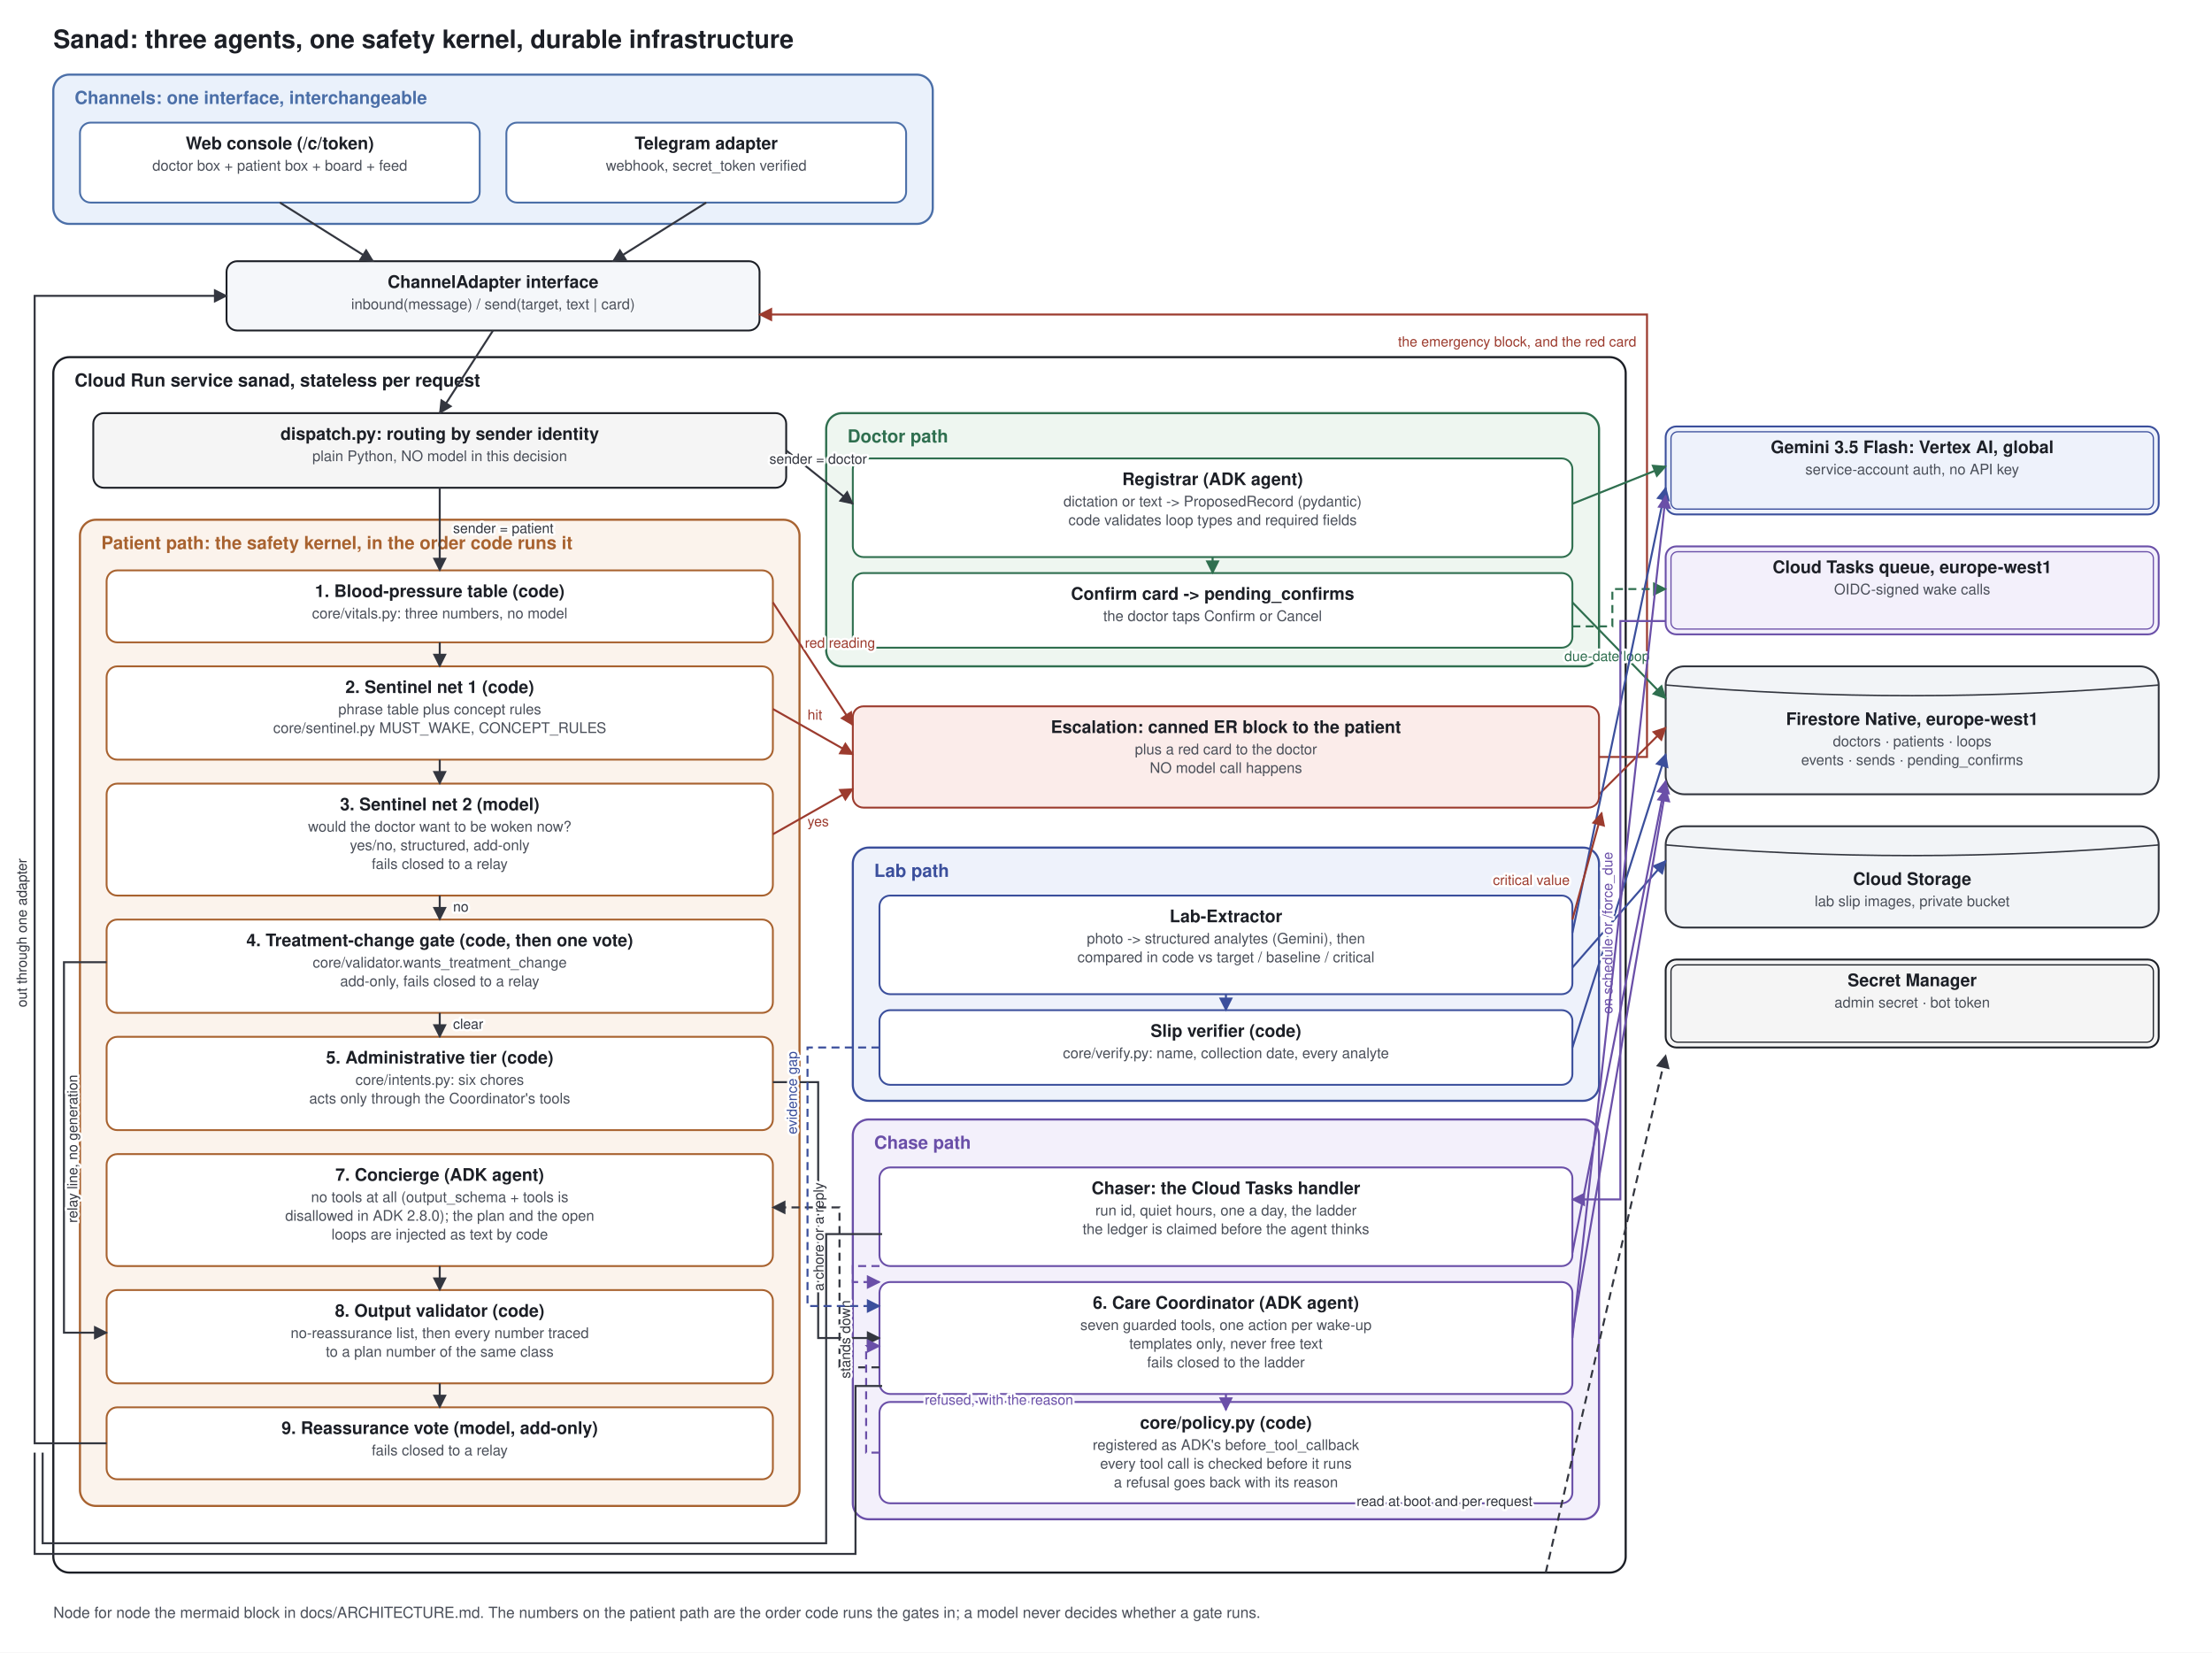
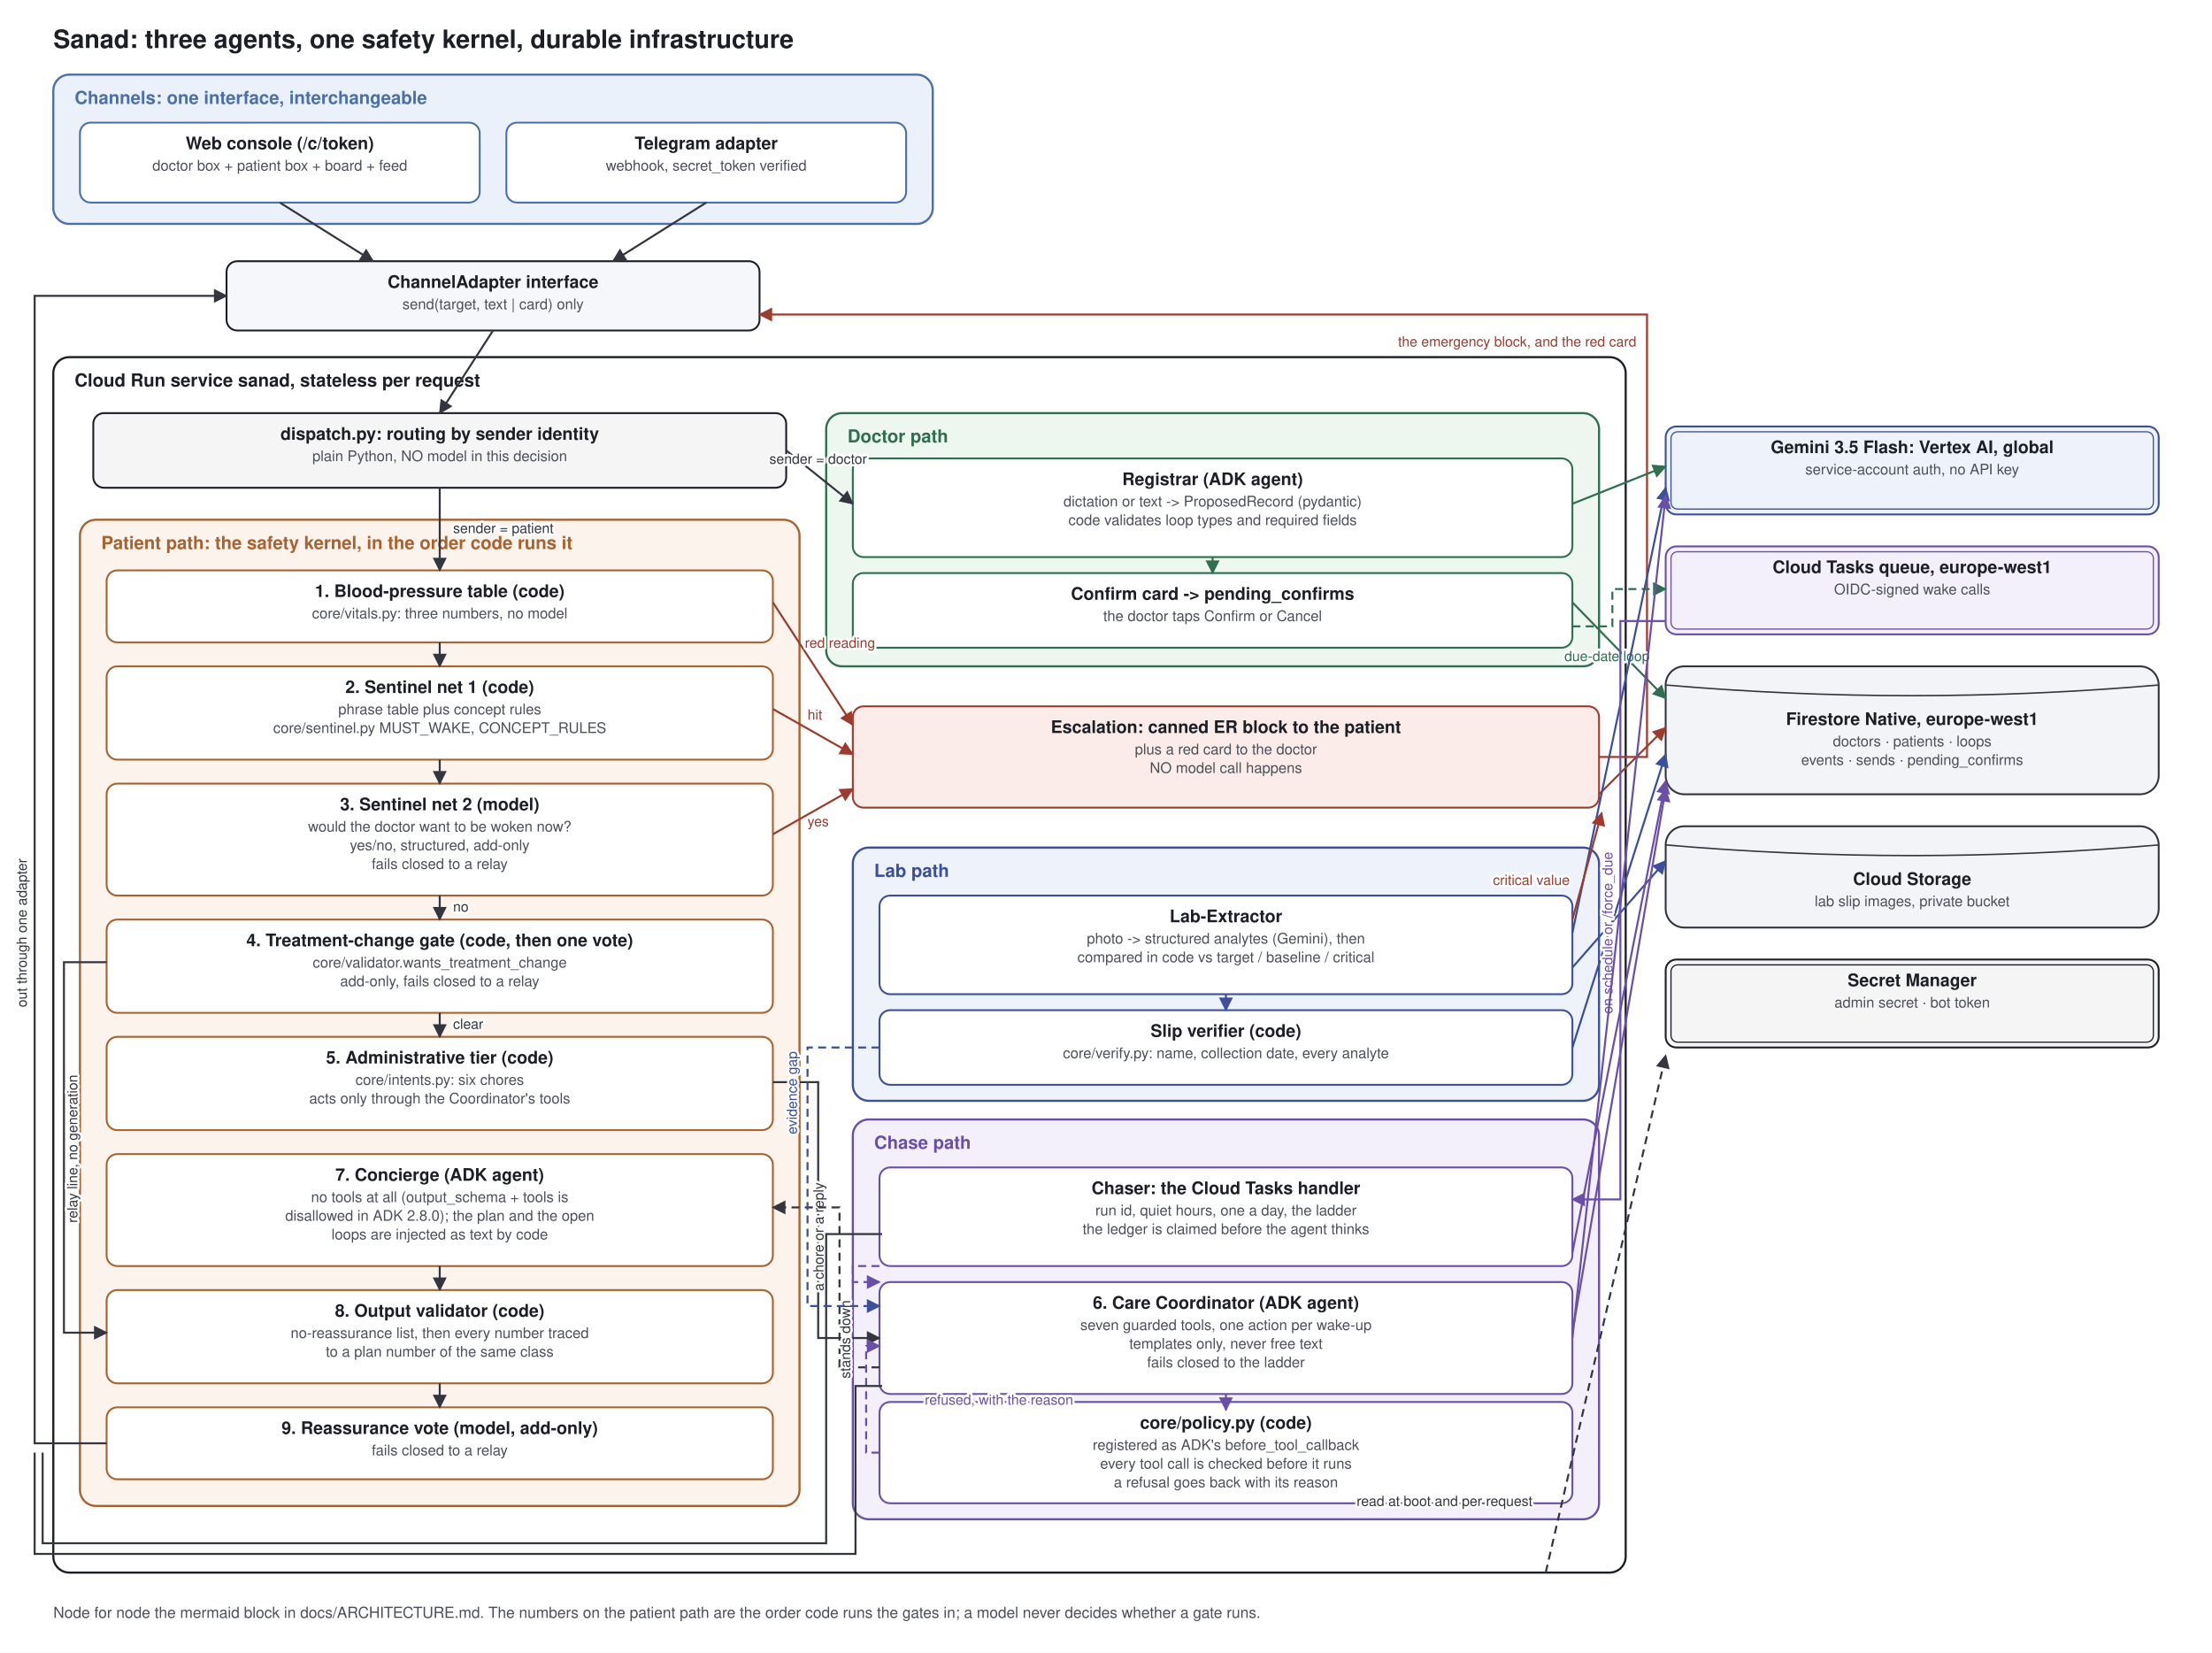
<svg xmlns="http://www.w3.org/2000/svg" viewBox="0 0 1660 1240" font-family="Helvetica, Arial, sans-serif">
  <defs>
    <marker id="arrow" viewBox="0 0 10 10" refX="9" refY="5" markerWidth="7" markerHeight="7" orient="auto-start-reverse">
      <path d="M0,0 L10,5 L0,10 z" fill="#33363f" />
    </marker>
    <marker id="arrowRed" viewBox="0 0 10 10" refX="9" refY="5" markerWidth="7" markerHeight="7" orient="auto-start-reverse">
      <path d="M0,0 L10,5 L0,10 z" fill="#9c3b2e" />
    </marker>
    <marker id="arrowPurple" viewBox="0 0 10 10" refX="9" refY="5" markerWidth="7" markerHeight="7" orient="auto-start-reverse">
      <path d="M0,0 L10,5 L0,10 z" fill="#6a4fa8" />
    </marker>
    <marker id="arrowTeal" viewBox="0 0 10 10" refX="9" refY="5" markerWidth="7" markerHeight="7" orient="auto-start-reverse">
      <path d="M0,0 L10,5 L0,10 z" fill="#2f6f4f" />
    </marker>
    <marker id="arrowBlue" viewBox="0 0 10 10" refX="9" refY="5" markerWidth="7" markerHeight="7" orient="auto-start-reverse">
      <path d="M0,0 L10,5 L0,10 z" fill="#3b4f9c" />
    </marker>
    <marker id="arrowOrange" viewBox="0 0 10 10" refX="9" refY="5" markerWidth="7" markerHeight="7" orient="auto-start-reverse">
      <path d="M0,0 L10,5 L0,10 z" fill="#a8622f" />
    </marker>
  </defs>
  <rect x="0" y="0" width="1660" height="1240" fill="#ffffff" />
  <text x="40" y="36" font-size="19" font-weight="bold" fill="#1c1f26">Sanad: three agents, one safety kernel, durable infrastructure</text>
  <g id="g-channels">
    <rect x="40" y="56" width="660" height="112" rx="12" fill="#eaf1fb" stroke="#4b6fa8" stroke-width="1.6" />
    <text x="56" y="78" font-size="13.5" font-weight="bold" fill="#4b6fa8">Channels: one interface, interchangeable</text>
  </g>
  <g id="n-WEB">
    <rect x="60" y="92" width="300" height="60" rx="8" fill="#ffffff" stroke="#4b6fa8" stroke-width="1.4" />
    <text x="210.0" y="112" font-size="13" font-weight="bold" fill="#1c1f26" text-anchor="middle">Web console (/c/token)</text>
    <text x="210.0" y="128" font-size="11" fill="#4a4f59" text-anchor="middle">doctor box + patient box + board + feed</text>
  </g>
  <g id="n-TG">
    <rect x="380" y="92" width="300" height="60" rx="8" fill="#ffffff" stroke="#4b6fa8" stroke-width="1.4" />
    <text x="530.0" y="112" font-size="13" font-weight="bold" fill="#1c1f26" text-anchor="middle">Telegram adapter</text>
    <text x="530.0" y="128" font-size="11" fill="#4a4f59" text-anchor="middle">webhook, secret_token verified</text>
  </g>
  <g id="n-ADAPT">
    <rect x="170" y="196" width="400" height="52" rx="8" fill="#f5f7fa" stroke="#1c1f26" stroke-width="1.4" />
    <text x="370.0" y="216" font-size="13" font-weight="bold" fill="#1c1f26" text-anchor="middle">ChannelAdapter interface</text>
-     <text x="370.0" y="232" font-size="11" fill="#4a4f59" text-anchor="middle">inbound(message) / send(target, text | card)</text>
+     <text x="370.0" y="232" font-size="11" fill="#4a4f59" text-anchor="middle">send(target, text | card) only</text>
  </g>
  <g id="g-core">
    <rect x="40" y="268" width="1180" height="912" rx="12" fill="#ffffff" stroke="#1c1f26" stroke-width="1.6" />
    <text x="56" y="290" font-size="13.5" font-weight="bold" fill="#1c1f26">Cloud Run service sanad, stateless per request</text>
  </g>
  <g id="n-DISPATCH">
    <rect x="70" y="310" width="520" height="56" rx="8" fill="#f5f5f5" stroke="#1c1f26" stroke-width="1.4" />
    <text x="330.0" y="330" font-size="13" font-weight="bold" fill="#1c1f26" text-anchor="middle">dispatch.py: routing by sender identity</text>
    <text x="330.0" y="346" font-size="11" fill="#4a4f59" text-anchor="middle">plain Python, NO model in this decision</text>
  </g>
  <g id="g-doctorpath">
    <rect x="620" y="310" width="580" height="190" rx="12" fill="#eef6f0" stroke="#2f6f4f" stroke-width="1.6" />
    <text x="636" y="332" font-size="13.5" font-weight="bold" fill="#2f6f4f">Doctor path</text>
  </g>
  <g id="n-REG">
    <rect x="640" y="344" width="540" height="74" rx="8" fill="#ffffff" stroke="#2f6f4f" stroke-width="1.4" />
    <text x="910.0" y="364" font-size="13" font-weight="bold" fill="#1c1f26" text-anchor="middle">Registrar (ADK agent)</text>
    <text x="910.0" y="380" font-size="11" fill="#4a4f59" text-anchor="middle">dictation or text -&gt; ProposedRecord (pydantic)</text>
    <text x="910.0" y="394" font-size="11" fill="#4a4f59" text-anchor="middle">code validates loop types and required fields</text>
  </g>
  <g id="n-CONFIRM">
    <rect x="640" y="430" width="540" height="56" rx="8" fill="#ffffff" stroke="#2f6f4f" stroke-width="1.4" />
    <text x="910.0" y="450" font-size="13" font-weight="bold" fill="#1c1f26" text-anchor="middle">Confirm card -&gt; pending_confirms</text>
    <text x="910.0" y="466" font-size="11" fill="#4a4f59" text-anchor="middle">the doctor taps Confirm or Cancel</text>
  </g>
  <g id="g-patientpath">
    <rect x="60" y="390" width="540" height="740" rx="12" fill="#fbf3ec" stroke="#a8622f" stroke-width="1.6" />
    <text x="76" y="412" font-size="13.5" font-weight="bold" fill="#a8622f">Patient path: the safety kernel, in the order code runs it</text>
  </g>
  <g id="n-VITALS">
    <rect x="80" y="428" width="500" height="54" rx="8" fill="#ffffff" stroke="#a8622f" stroke-width="1.4" />
    <text x="330.0" y="448" font-size="13" font-weight="bold" fill="#1c1f26" text-anchor="middle">1. Blood-pressure table (code)</text>
    <text x="330.0" y="464" font-size="11" fill="#4a4f59" text-anchor="middle">core/vitals.py: three numbers, no model</text>
  </g>
  <g id="n-S1NET">
    <rect x="80" y="500" width="500" height="70" rx="8" fill="#ffffff" stroke="#a8622f" stroke-width="1.4" />
    <text x="330.0" y="520" font-size="13" font-weight="bold" fill="#1c1f26" text-anchor="middle">2. Sentinel net 1 (code)</text>
    <text x="330.0" y="536" font-size="11" fill="#4a4f59" text-anchor="middle">phrase table plus concept rules</text>
    <text x="330.0" y="550" font-size="11" fill="#4a4f59" text-anchor="middle">core/sentinel.py MUST_WAKE, CONCEPT_RULES</text>
  </g>
  <g id="n-S2NET">
    <rect x="80" y="588" width="500" height="84" rx="8" fill="#ffffff" stroke="#a8622f" stroke-width="1.4" />
    <text x="330.0" y="608" font-size="13" font-weight="bold" fill="#1c1f26" text-anchor="middle">3. Sentinel net 2 (model)</text>
    <text x="330.0" y="624" font-size="11" fill="#4a4f59" text-anchor="middle">would the doctor want to be woken now?</text>
    <text x="330.0" y="638" font-size="11" fill="#4a4f59" text-anchor="middle">yes/no, structured, add-only</text>
    <text x="330.0" y="652" font-size="11" fill="#4a4f59" text-anchor="middle">fails closed to a relay</text>
  </g>
  <g id="n-CHANGE">
    <rect x="80" y="690" width="500" height="70" rx="8" fill="#ffffff" stroke="#a8622f" stroke-width="1.4" />
    <text x="330.0" y="710" font-size="13" font-weight="bold" fill="#1c1f26" text-anchor="middle">4. Treatment-change gate (code, then one vote)</text>
    <text x="330.0" y="726" font-size="11" fill="#4a4f59" text-anchor="middle">core/validator.wants_treatment_change</text>
    <text x="330.0" y="740" font-size="11" fill="#4a4f59" text-anchor="middle">add-only, fails closed to a relay</text>
  </g>
  <g id="n-ADMIN">
    <rect x="80" y="778" width="500" height="70" rx="8" fill="#ffffff" stroke="#a8622f" stroke-width="1.4" />
    <text x="330.0" y="798" font-size="13" font-weight="bold" fill="#1c1f26" text-anchor="middle">5. Administrative tier (code)</text>
    <text x="330.0" y="814" font-size="11" fill="#4a4f59" text-anchor="middle">core/intents.py: six chores</text>
    <text x="330.0" y="828" font-size="11" fill="#4a4f59" text-anchor="middle">acts only through the Coordinator's tools</text>
  </g>
  <g id="n-CONC">
    <rect x="80" y="866" width="500" height="84" rx="8" fill="#ffffff" stroke="#a8622f" stroke-width="1.4" />
    <text x="330.0" y="886" font-size="13" font-weight="bold" fill="#1c1f26" text-anchor="middle">7. Concierge (ADK agent)</text>
    <text x="330.0" y="902" font-size="11" fill="#4a4f59" text-anchor="middle">no tools at all (output_schema + tools is</text>
    <text x="330.0" y="916" font-size="11" fill="#4a4f59" text-anchor="middle">disallowed in ADK 2.8.0); the plan and the open</text>
    <text x="330.0" y="930" font-size="11" fill="#4a4f59" text-anchor="middle">loops are injected as text by code</text>
  </g>
  <g id="n-VALID">
    <rect x="80" y="968" width="500" height="70" rx="8" fill="#ffffff" stroke="#a8622f" stroke-width="1.4" />
    <text x="330.0" y="988" font-size="13" font-weight="bold" fill="#1c1f26" text-anchor="middle">8. Output validator (code)</text>
    <text x="330.0" y="1004" font-size="11" fill="#4a4f59" text-anchor="middle">no-reassurance list, then every number traced</text>
    <text x="330.0" y="1018" font-size="11" fill="#4a4f59" text-anchor="middle">to a plan number of the same class</text>
  </g>
  <g id="n-REASSURE">
    <rect x="80" y="1056" width="500" height="54" rx="8" fill="#ffffff" stroke="#a8622f" stroke-width="1.4" />
    <text x="330.0" y="1076" font-size="13" font-weight="bold" fill="#1c1f26" text-anchor="middle">9. Reassurance vote (model, add-only)</text>
    <text x="330.0" y="1092" font-size="11" fill="#4a4f59" text-anchor="middle">fails closed to a relay</text>
  </g>
  <g id="n-ESCALATE">
    <rect x="640" y="530" width="560" height="76" rx="8" fill="#fbecea" stroke="#9c3b2e" stroke-width="1.4" />
    <text x="920.0" y="550" font-size="13" font-weight="bold" fill="#1c1f26" text-anchor="middle">Escalation: canned ER block to the patient</text>
    <text x="920.0" y="566" font-size="11" fill="#4a4f59" text-anchor="middle">plus a red card to the doctor</text>
    <text x="920.0" y="580" font-size="11" fill="#4a4f59" text-anchor="middle">NO model call happens</text>
  </g>
  <g id="g-labpath">
    <rect x="640" y="636" width="560" height="190" rx="12" fill="#eef2fb" stroke="#3b4f9c" stroke-width="1.6" />
    <text x="656" y="658" font-size="13.5" font-weight="bold" fill="#3b4f9c">Lab path</text>
  </g>
  <g id="n-LAB">
    <rect x="660" y="672" width="520" height="74" rx="8" fill="#ffffff" stroke="#3b4f9c" stroke-width="1.4" />
    <text x="920.0" y="692" font-size="13" font-weight="bold" fill="#1c1f26" text-anchor="middle">Lab-Extractor</text>
    <text x="920.0" y="708" font-size="11" fill="#4a4f59" text-anchor="middle">photo -&gt; structured analytes (Gemini), then</text>
    <text x="920.0" y="722" font-size="11" fill="#4a4f59" text-anchor="middle">compared in code vs target / baseline / critical</text>
  </g>
  <g id="n-VERIFY">
    <rect x="660" y="758" width="520" height="56" rx="8" fill="#ffffff" stroke="#3b4f9c" stroke-width="1.4" />
    <text x="920.0" y="778" font-size="13" font-weight="bold" fill="#1c1f26" text-anchor="middle">Slip verifier (code)</text>
    <text x="920.0" y="794" font-size="11" fill="#4a4f59" text-anchor="middle">core/verify.py: name, collection date, every analyte</text>
  </g>
  <g id="g-chasepath">
    <rect x="640" y="840" width="560" height="300" rx="12" fill="#f3f0fb" stroke="#6a4fa8" stroke-width="1.6" />
    <text x="656" y="862" font-size="13.5" font-weight="bold" fill="#6a4fa8">Chase path</text>
  </g>
  <g id="n-CHASER">
    <rect x="660" y="876" width="520" height="74" rx="8" fill="#ffffff" stroke="#6a4fa8" stroke-width="1.4" />
    <text x="920.0" y="896" font-size="13" font-weight="bold" fill="#1c1f26" text-anchor="middle">Chaser: the Cloud Tasks handler</text>
    <text x="920.0" y="912" font-size="11" fill="#4a4f59" text-anchor="middle">run id, quiet hours, one a day, the ladder</text>
    <text x="920.0" y="926" font-size="11" fill="#4a4f59" text-anchor="middle">the ledger is claimed before the agent thinks</text>
  </g>
  <g id="n-COORD">
    <rect x="660" y="962" width="520" height="84" rx="8" fill="#ffffff" stroke="#6a4fa8" stroke-width="1.4" />
    <text x="920.0" y="982" font-size="13" font-weight="bold" fill="#1c1f26" text-anchor="middle">6. Care Coordinator (ADK agent)</text>
    <text x="920.0" y="998" font-size="11" fill="#4a4f59" text-anchor="middle">seven guarded tools, one action per wake-up</text>
    <text x="920.0" y="1012" font-size="11" fill="#4a4f59" text-anchor="middle">templates only, never free text</text>
    <text x="920.0" y="1026" font-size="11" fill="#4a4f59" text-anchor="middle">fails closed to the ladder</text>
  </g>
  <g id="n-POLICY">
    <rect x="660" y="1052" width="520" height="76" rx="8" fill="#ffffff" stroke="#6a4fa8" stroke-width="1.4" />
    <text x="920.0" y="1072" font-size="13" font-weight="bold" fill="#1c1f26" text-anchor="middle">core/policy.py (code)</text>
    <text x="920.0" y="1088" font-size="11" fill="#4a4f59" text-anchor="middle">registered as ADK's before_tool_callback</text>
    <text x="920.0" y="1102" font-size="11" fill="#4a4f59" text-anchor="middle">every tool call is checked before it runs</text>
    <text x="920.0" y="1116" font-size="11" fill="#4a4f59" text-anchor="middle">a refusal goes back with its reason</text>
  </g>
  <g id="n-GEMINI">
    <rect x="1250" y="320" width="370" height="66" rx="8" fill="#eef2fb" stroke="#3b4f9c" stroke-width="1.4" />
    <rect x="1254" y="324" width="362" height="58" rx="5" fill="none" stroke="#3b4f9c" stroke-width="0.9" />
    <text x="1435.0" y="340" font-size="13" font-weight="bold" fill="#1c1f26" text-anchor="middle">Gemini 3.5 Flash: Vertex AI, global</text>
    <text x="1435.0" y="356" font-size="11" fill="#4a4f59" text-anchor="middle">service-account auth, no API key</text>
  </g>
  <g id="n-TASKS">
    <rect x="1250" y="410" width="370" height="66" rx="8" fill="#f3f0fb" stroke="#6a4fa8" stroke-width="1.4" />
    <rect x="1254" y="414" width="362" height="58" rx="5" fill="none" stroke="#6a4fa8" stroke-width="0.9" />
    <text x="1435.0" y="430" font-size="13" font-weight="bold" fill="#1c1f26" text-anchor="middle">Cloud Tasks queue, europe-west1</text>
    <text x="1435.0" y="446" font-size="11" fill="#4a4f59" text-anchor="middle">OIDC-signed wake calls</text>
  </g>
  <g id="n-FS">
    <rect x="1250" y="500" width="370" height="96" rx="14" fill="#f2f4f7" stroke="#33363f" stroke-width="1.4" />
    <path d="M1250 514 Q1435.0 530 1620 514" fill="none" stroke="#33363f" stroke-width="1.1" />
    <text x="1435.0" y="544" font-size="13" font-weight="bold" fill="#1c1f26" text-anchor="middle">Firestore Native, europe-west1</text>
    <text x="1435.0" y="560" font-size="11" fill="#4a4f59" text-anchor="middle">doctors · patients · loops</text>
    <text x="1435.0" y="574" font-size="11" fill="#4a4f59" text-anchor="middle">events · sends · pending_confirms</text>
  </g>
  <g id="n-GCS">
    <rect x="1250" y="620" width="370" height="76" rx="14" fill="#f2f4f7" stroke="#33363f" stroke-width="1.4" />
    <path d="M1250 634 Q1435.0 650 1620 634" fill="none" stroke="#33363f" stroke-width="1.1" />
    <text x="1435.0" y="664" font-size="13" font-weight="bold" fill="#1c1f26" text-anchor="middle">Cloud Storage</text>
    <text x="1435.0" y="680" font-size="11" fill="#4a4f59" text-anchor="middle">lab slip images, private bucket</text>
  </g>
  <g id="n-SM">
    <rect x="1250" y="720" width="370" height="66" rx="8" fill="#f5f5f5" stroke="#1c1f26" stroke-width="1.4" />
    <rect x="1254" y="724" width="362" height="58" rx="5" fill="none" stroke="#1c1f26" stroke-width="0.9" />
    <text x="1435.0" y="740" font-size="13" font-weight="bold" fill="#1c1f26" text-anchor="middle">Secret Manager</text>
    <text x="1435.0" y="756" font-size="11" fill="#4a4f59" text-anchor="middle">admin secret · bot token</text>
  </g>
  <path d="M210 152 L280 196" fill="none" stroke="#33363f" stroke-width="1.5" marker-end="url(#arrow)" />
  <path d="M530 152 L460 196" fill="none" stroke="#33363f" stroke-width="1.5" marker-end="url(#arrow)" />
  <path d="M370 248 L330 310" fill="none" stroke="#33363f" stroke-width="1.5" marker-end="url(#arrow)" />
  <path d="M590 338 L640 378" fill="none" stroke="#33363f" stroke-width="1.5" marker-end="url(#arrow)" />
  <text x="614" y="348" font-size="10.5" fill="#33363f" text-anchor="middle" paint-order="stroke" stroke="#ffffff" stroke-width="3.5" stroke-linejoin="round">sender = doctor</text>
  <path d="M330 366 L330 428" fill="none" stroke="#33363f" stroke-width="1.5" marker-end="url(#arrow)" />
  <text x="340" y="400" font-size="10.5" fill="#33363f" text-anchor="start" paint-order="stroke" stroke="#ffffff" stroke-width="3.5" stroke-linejoin="round">sender = patient</text>
  <path d="M330 482 L330 500" fill="none" stroke="#33363f" stroke-width="1.5" marker-end="url(#arrow)" />
  <path d="M330 570 L330 588" fill="none" stroke="#33363f" stroke-width="1.5" marker-end="url(#arrow)" />
  <path d="M330 672 L330 690" fill="none" stroke="#33363f" stroke-width="1.5" marker-end="url(#arrow)" />
  <text x="340" y="684" font-size="10.5" fill="#33363f" text-anchor="start" paint-order="stroke" stroke="#ffffff" stroke-width="3.5" stroke-linejoin="round">no</text>
  <path d="M330 760 L330 778" fill="none" stroke="#33363f" stroke-width="1.5" marker-end="url(#arrow)" />
  <text x="340" y="772" font-size="10.5" fill="#33363f" text-anchor="start" paint-order="stroke" stroke="#ffffff" stroke-width="3.5" stroke-linejoin="round">clear</text>
  <path d="M330 950 L330 968" fill="none" stroke="#33363f" stroke-width="1.5" marker-end="url(#arrow)" />
  <path d="M330 1038 L330 1056" fill="none" stroke="#33363f" stroke-width="1.5" marker-end="url(#arrow)" />
  <path d="M580 452 L640 544" fill="none" stroke="#9c3b2e" stroke-width="1.5" marker-end="url(#arrowRed)" />
  <text x="604" y="486" font-size="10.5" fill="#9c3b2e" text-anchor="start" paint-order="stroke" stroke="#ffffff" stroke-width="3.5" stroke-linejoin="round">red reading</text>
  <path d="M580 532 L640 566" fill="none" stroke="#9c3b2e" stroke-width="1.5" marker-end="url(#arrowRed)" />
  <text x="606" y="540" font-size="10.5" fill="#9c3b2e" text-anchor="start" paint-order="stroke" stroke="#ffffff" stroke-width="3.5" stroke-linejoin="round">hit</text>
  <path d="M580 626 L640 592" fill="none" stroke="#9c3b2e" stroke-width="1.5" marker-end="url(#arrowRed)" />
  <text x="606" y="620" font-size="10.5" fill="#9c3b2e" text-anchor="start" paint-order="stroke" stroke="#ffffff" stroke-width="3.5" stroke-linejoin="round">yes</text>
  <path d="M80 722 L48 722 L48 1000 L80 1000" fill="none" stroke="#33363f" stroke-width="1.5" marker-end="url(#arrow)" />
  <text x="58" y="862" font-size="10.5" fill="#33363f" text-anchor="middle" transform="rotate(-90 58 862)" paint-order="stroke" stroke="#ffffff" stroke-width="3.5" stroke-linejoin="round">relay line, no generation</text>
  <path d="M580 812 L614 812 L614 1004 L660 1004" fill="none" stroke="#33363f" stroke-width="1.5" marker-end="url(#arrow)" />
  <text x="618" y="928" font-size="10.5" fill="#33363f" text-anchor="middle" transform="rotate(-90 618 928)" paint-order="stroke" stroke="#ffffff" stroke-width="3.5" stroke-linejoin="round">a chore or a reply</text>
  <path d="M660 1026 L630 1026 L630 906 L580 906" fill="none" stroke="#33363f" stroke-width="1.5" stroke-dasharray="6 4" marker-end="url(#arrow)" />
  <text x="638" y="1005" font-size="10.5" fill="#33363f" text-anchor="middle" transform="rotate(-90 638 1005)" paint-order="stroke" stroke="#ffffff" stroke-width="3.5" stroke-linejoin="round">stands down</text>
  <path d="M660 1090 L650 1090 L650 1010 L660 1010" fill="none" stroke="#6a4fa8" stroke-width="1.5" stroke-dasharray="6 4" marker-end="url(#arrowPurple)" />
  <text x="694" y="1054" font-size="10.5" fill="#6a4fa8" text-anchor="start" paint-order="stroke" stroke="#ffffff" stroke-width="3.5" stroke-linejoin="round">refused, with the reason</text>
  <path d="M920 1046 L920 1058" fill="none" stroke="#6a4fa8" stroke-width="1.5" marker-end="url(#arrowPurple)" />
  <path d="M80 1083 L26 1083 L26 222 L170 222" fill="none" stroke="#33363f" stroke-width="1.5" marker-end="url(#arrow)" />
  <text x="20" y="700" font-size="10.5" fill="#33363f" text-anchor="middle" transform="rotate(-90 20 700)" paint-order="stroke" stroke="#ffffff" stroke-width="3.5" stroke-linejoin="round">out through one adapter</text>
  <path d="M662 1040 L642 1040 L642 1166 L26 1166 L26 1090" fill="none" stroke="#33363f" stroke-width="1.5" />
  <path d="M662 926 L620 926 L620 1158 L32 1158 L32 1090" fill="none" stroke="#33363f" stroke-width="1.5" />
  <path d="M1200 568 L1236 568 L1236 236 L570 236" fill="none" stroke="#9c3b2e" stroke-width="1.5" marker-end="url(#arrowRed)" />
  <text x="1228" y="260" font-size="10.5" fill="#9c3b2e" text-anchor="end" paint-order="stroke" stroke="#ffffff" stroke-width="3.5" stroke-linejoin="round">the emergency block, and the red card</text>
  <path d="M910 418 L910 430" fill="none" stroke="#2f6f4f" stroke-width="1.5" marker-end="url(#arrowTeal)" />
  <path d="M1180 378 L1250 350" fill="none" stroke="#2f6f4f" stroke-width="1.5" marker-end="url(#arrowTeal)" />
  <path d="M1180 452 L1250 524" fill="none" stroke="#2f6f4f" stroke-width="1.5" marker-end="url(#arrowTeal)" />
  <path d="M1180 470 L1210 470 L1210 442 L1250 442" fill="none" stroke="#2f6f4f" stroke-width="1.5" stroke-dasharray="6 4" marker-end="url(#arrowTeal)" />
  <text x="1206" y="496" font-size="10.5" fill="#2f6f4f" text-anchor="middle" paint-order="stroke" stroke="#ffffff" stroke-width="3.5" stroke-linejoin="round">due-date loop</text>
  <path d="M1200 596 L1250 546" fill="none" stroke="#9c3b2e" stroke-width="1.5" marker-end="url(#arrowRed)" />
  <path d="M1180 700 L1250 366" fill="none" stroke="#3b4f9c" stroke-width="1.5" marker-end="url(#arrowBlue)" />
  <path d="M1180 726 L1250 646" fill="none" stroke="#3b4f9c" stroke-width="1.5" marker-end="url(#arrowBlue)" />
  <path d="M920 746 L920 758" fill="none" stroke="#3b4f9c" stroke-width="1.5" marker-end="url(#arrowBlue)" />
  <path d="M1180 786 L1250 566" fill="none" stroke="#3b4f9c" stroke-width="1.5" marker-end="url(#arrowBlue)" />
  <path d="M1180 690 L1202 610" fill="none" stroke="#9c3b2e" stroke-width="1.5" marker-end="url(#arrowRed)" />
  <text x="1178" y="664" font-size="10.5" fill="#9c3b2e" text-anchor="end" paint-order="stroke" stroke="#ffffff" stroke-width="3.5" stroke-linejoin="round">critical value</text>
  <path d="M660 786 L606 786 L606 980 L660 980" fill="none" stroke="#3b4f9c" stroke-width="1.5" stroke-dasharray="6 4" marker-end="url(#arrowBlue)" />
  <text x="598" y="820" font-size="10.5" fill="#3b4f9c" text-anchor="middle" transform="rotate(-90 598 820)" paint-order="stroke" stroke="#ffffff" stroke-width="3.5" stroke-linejoin="round">evidence gap</text>
  <path d="M1250 466 L1216 466 L1216 900 L1180 900" fill="none" stroke="#6a4fa8" stroke-width="1.5" marker-end="url(#arrowPurple)" />
  <text x="1210" y="700" font-size="10.5" fill="#6a4fa8" text-anchor="middle" transform="rotate(-90 1210 700)" paint-order="stroke" stroke="#ffffff" stroke-width="3.5" stroke-linejoin="round">on schedule or /force_due</text>
  <path d="M1180 940 L1250 586" fill="none" stroke="#6a4fa8" stroke-width="1.5" marker-end="url(#arrowPurple)" />
  <path d="M1180 1000 L1250 592" fill="none" stroke="#6a4fa8" stroke-width="1.5" marker-end="url(#arrowPurple)" />
  <path d="M1180 1004 L1250 372" fill="none" stroke="#6a4fa8" stroke-width="1.5" marker-end="url(#arrowPurple)" />
  <path d="M660 950 L640 950 L640 962 L660 962" fill="none" stroke="#6a4fa8" stroke-width="1.5" stroke-dasharray="6 4" marker-end="url(#arrowPurple)" />
  <path d="M1160 1180 L1250 792" fill="none" stroke="#33363f" stroke-width="1.5" stroke-dasharray="6 4" marker-end="url(#arrow)" />
  <text x="1150" y="1130" font-size="10.5" fill="#33363f" text-anchor="end" paint-order="stroke" stroke="#ffffff" stroke-width="3.5" stroke-linejoin="round">read at boot and per request</text>
  <text x="40" y="1214" font-size="11.5" fill="#4a4f59">Node for node the mermaid block in docs/ARCHITECTURE.md. The numbers on the patient path are the order code runs the gates in; a model never decides whether a gate runs.</text>
</svg>
